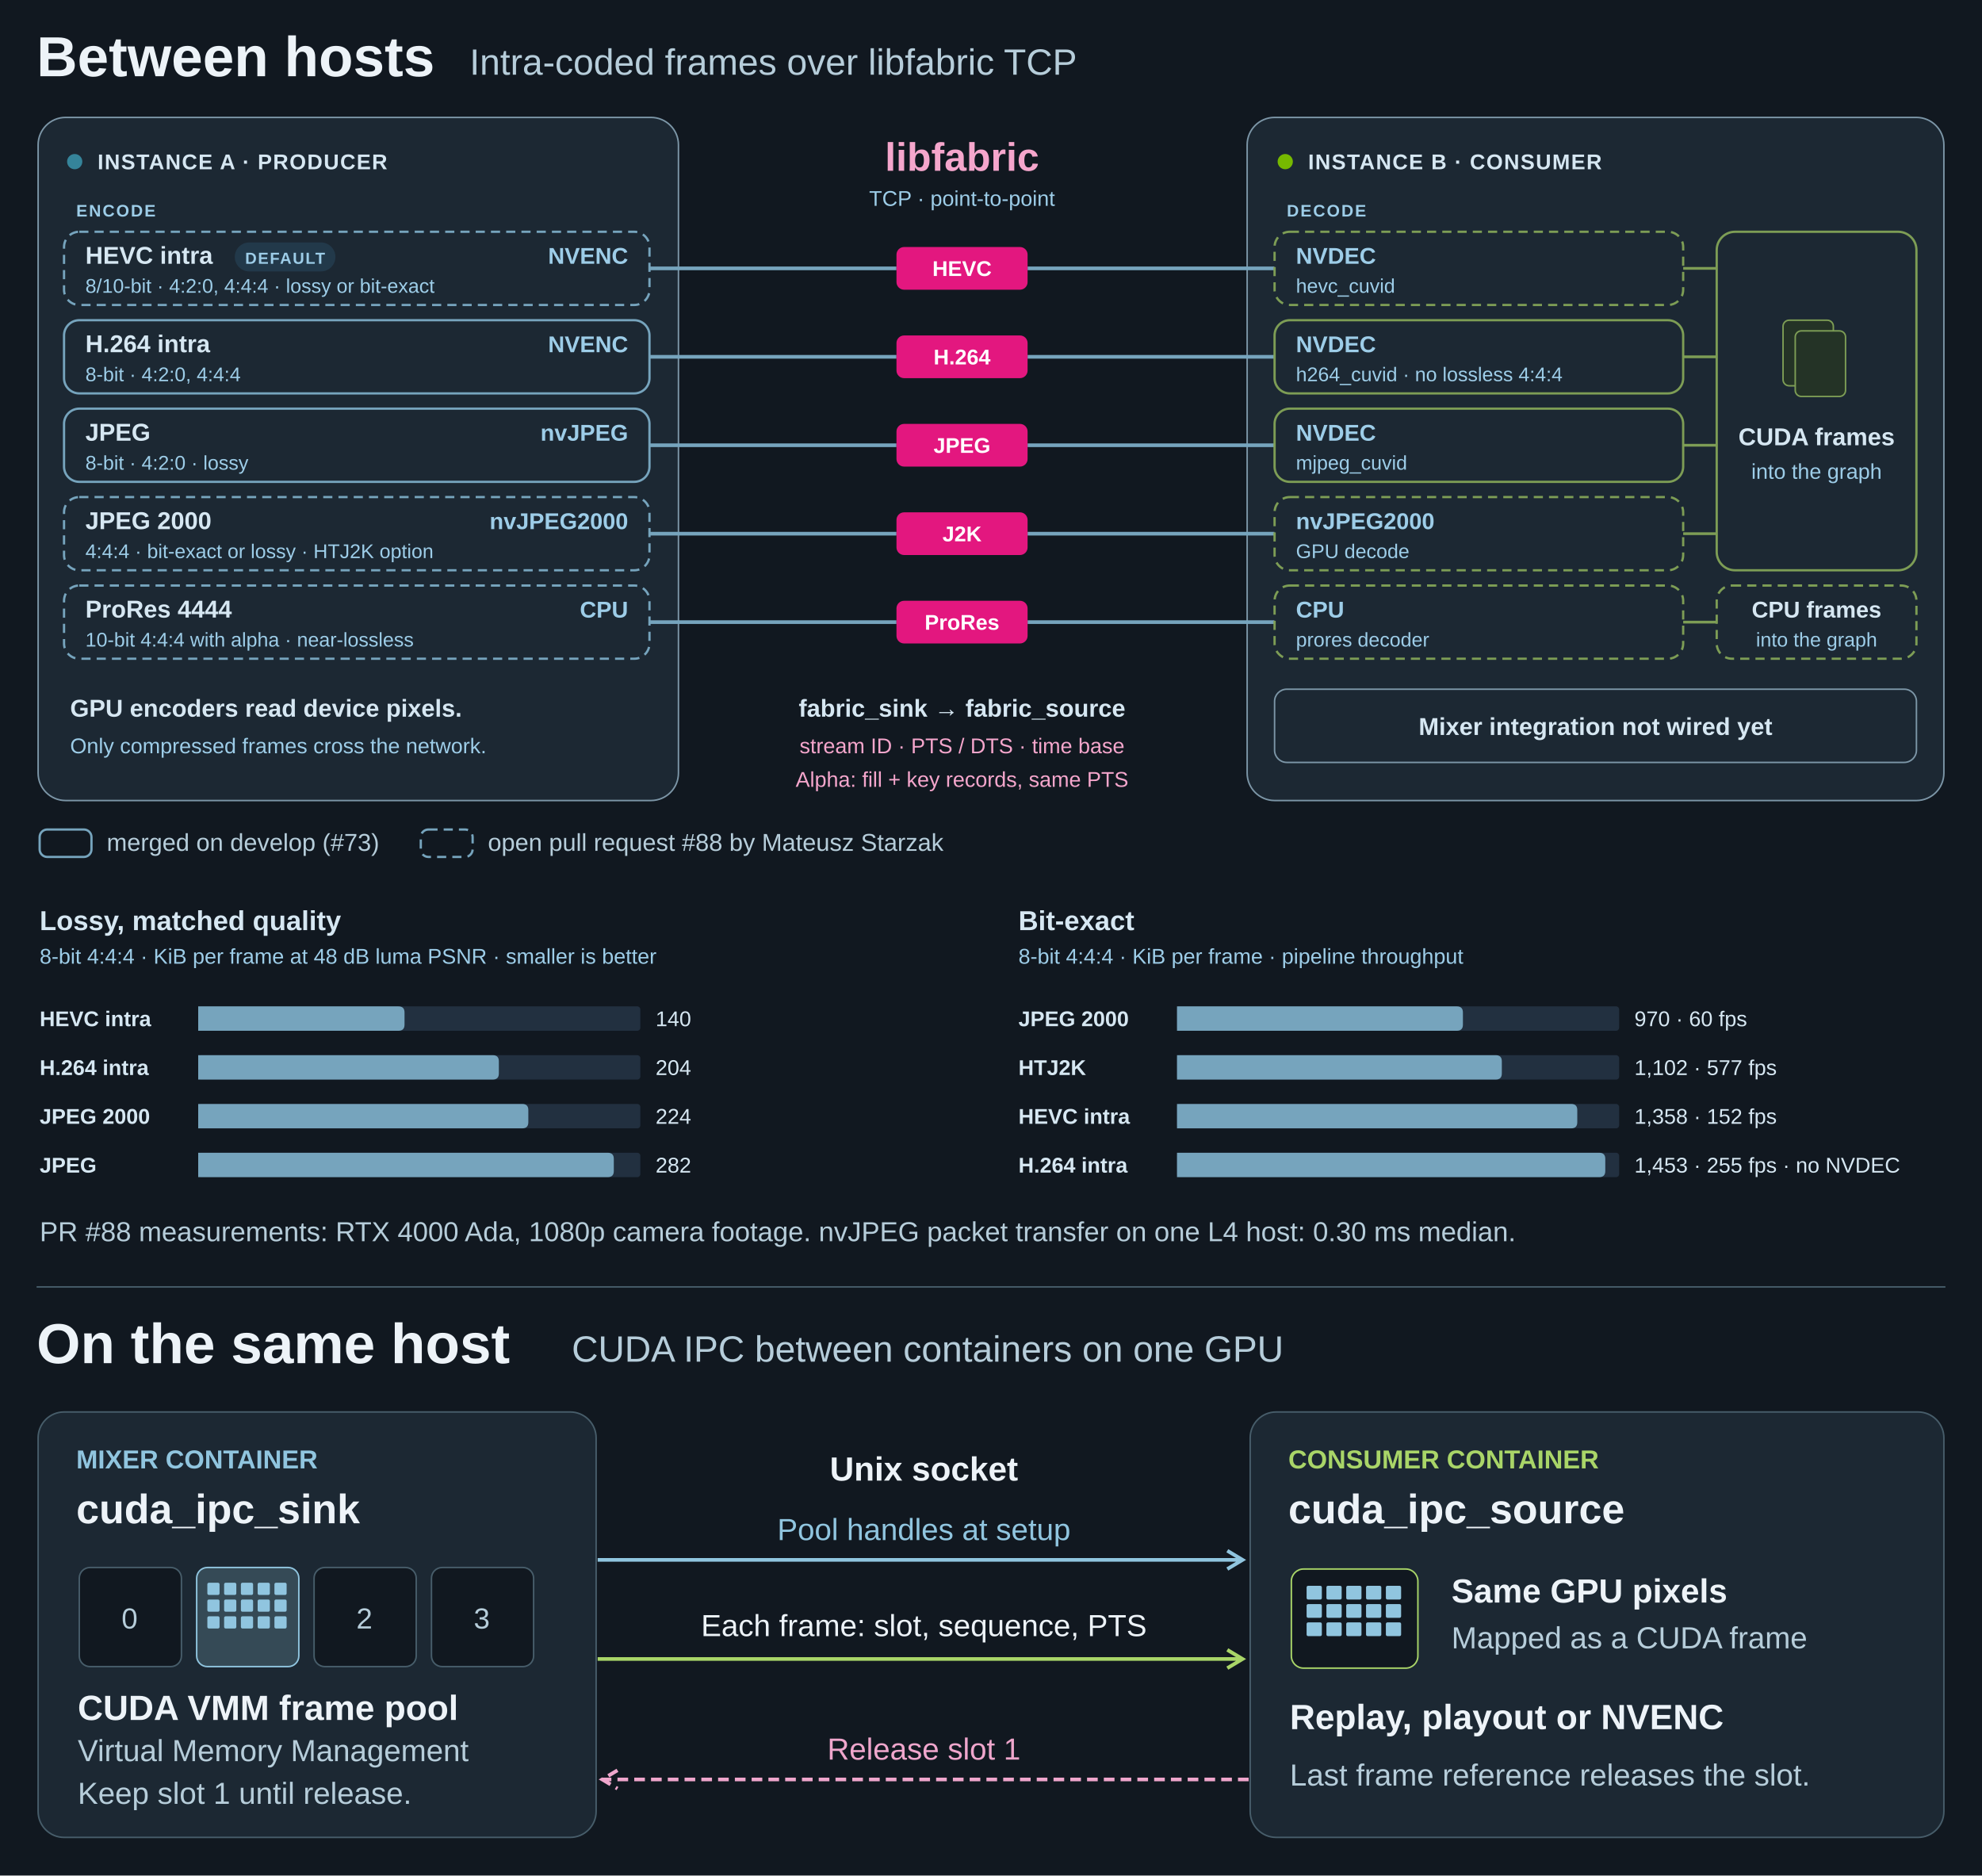
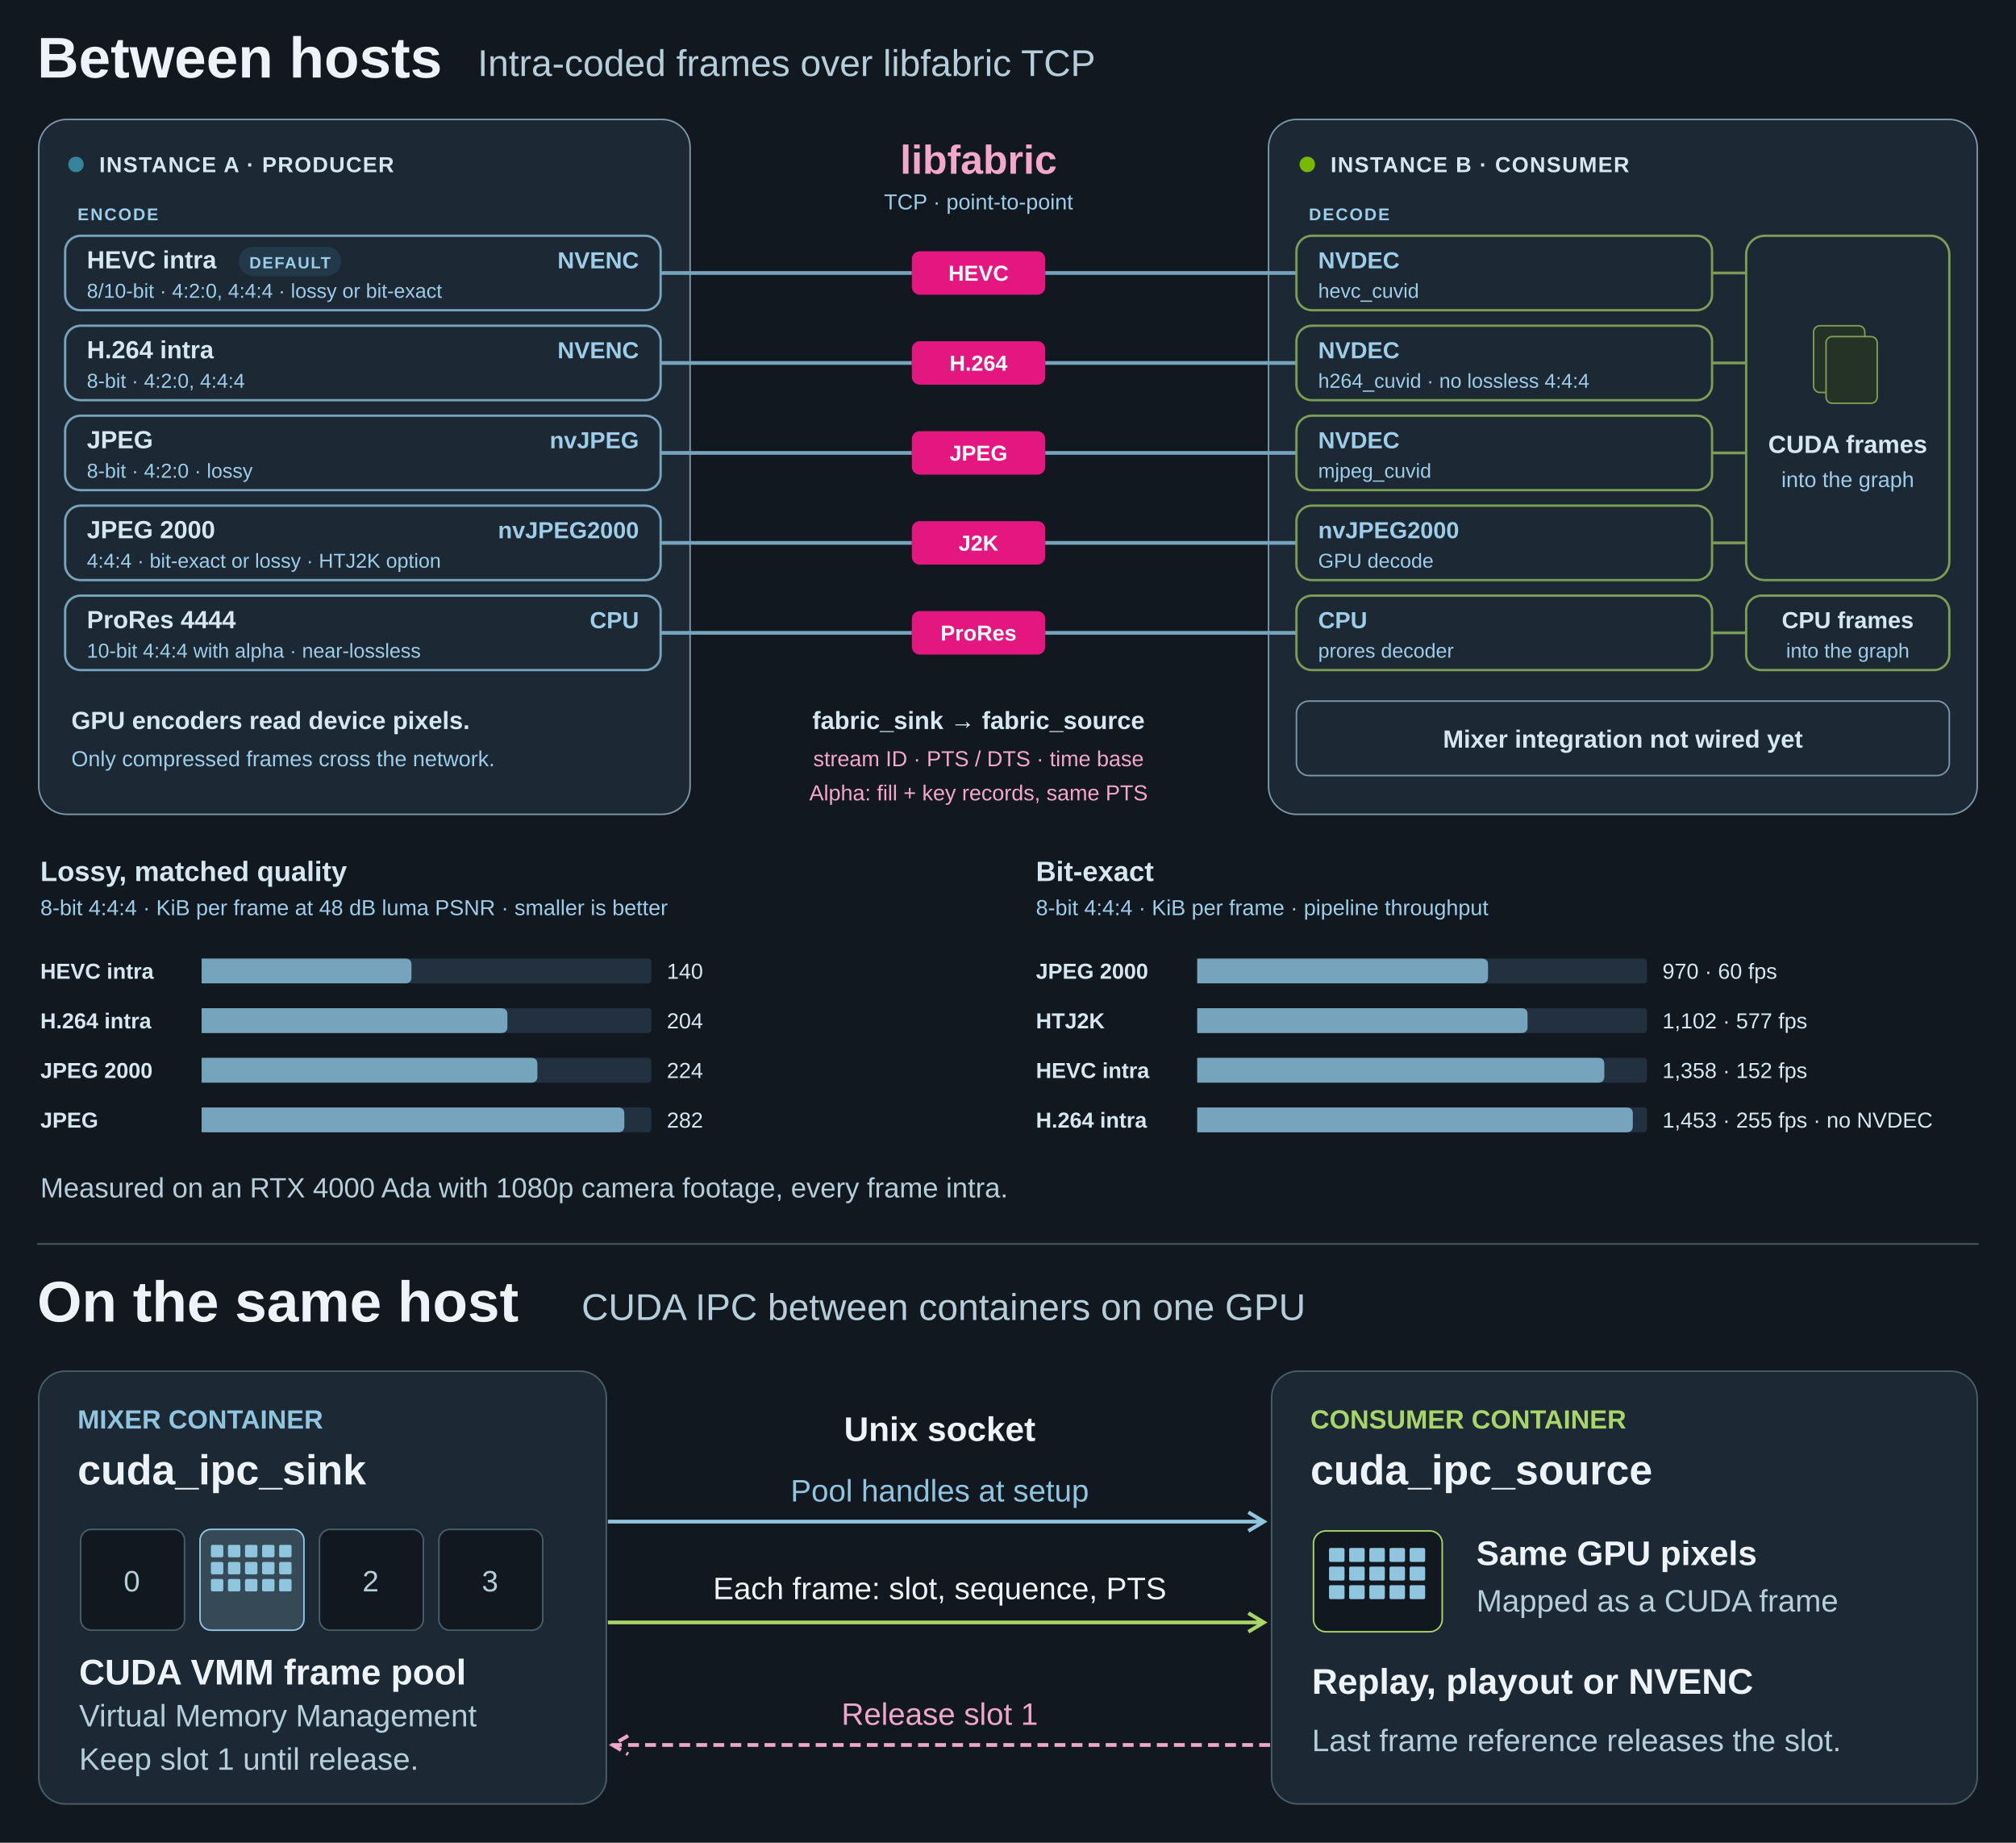
- <svg xmlns="http://www.w3.org/2000/svg" width="1300" height="1230" viewBox="0 0 1300 1230">
-   <rect width="1300" height="1230" fill="#111820" />
+ <svg xmlns="http://www.w3.org/2000/svg" width="1300" height="1188" viewBox="0 0 1300 1188">
+   <rect width="1300" height="1188" fill="#111820" />
  <g font-family="Arial, Helvetica, sans-serif">
    <text x="24" y="50" fill="#edf3f8" font-size="37" font-weight="700" text-anchor="start">Between hosts</text>
    <text x="308" y="49" fill="#b6cdda" font-size="24" font-weight="400" text-anchor="start">Intra-coded frames over libfabric TCP</text>
    <g transform="translate(24,76)">
      <rect x="1" y="1" width="420" height="448" rx="18" fill="#1c2833" stroke="#7c96a7" />
      <rect x="794" y="1" width="457" height="448" rx="18" fill="#1c2833" stroke="#7c96a7" />
      <circle cx="25" cy="30" r="5" fill="#35849a" />
      <text x="40" y="35" fill="#d6e7f2" font-size="14" font-weight="700" text-anchor="start" letter-spacing="0.7">INSTANCE A · PRODUCER</text>
      <circle cx="819" cy="30" r="5" fill="#76b900" />
      <text x="834" y="35" fill="#d6e7f2" font-size="14" font-weight="700" text-anchor="start" letter-spacing="0.7">INSTANCE B · CONSUMER</text>
      <text x="607.0" y="36" fill="#f5a6cc" font-size="26" font-weight="700" text-anchor="middle">libfabric</text>
      <text x="607.0" y="59" fill="#9dcde8" font-size="14" font-weight="400" text-anchor="middle">TCP · point-to-point</text>
      <text x="26" y="66" fill="#9dcde8" font-size="11" font-weight="700" text-anchor="start" letter-spacing="1">ENCODE</text>
      <text x="820" y="66" fill="#9dcde8" font-size="11" font-weight="700" text-anchor="start" letter-spacing="1">DECODE</text>
-       <rect x="18" y="76" width="384" height="48" rx="10" fill="#1c2833" stroke="#76a4bd" stroke-width="1.5" stroke-dasharray="6 4" />
+       <rect x="18" y="76" width="384" height="48" rx="10" fill="#1c2833" stroke="#76a4bd" stroke-width="1.5" />
      <text x="32" y="97" fill="#d6e7f2" font-size="16" font-weight="700" text-anchor="start">HEVC intra</text>
      <rect x="130" y="83" width="66" height="19" rx="9.5" fill="#22394a" />
      <text x="163" y="97" fill="#9dcde8" font-size="10.5" font-weight="700" text-anchor="middle" letter-spacing="0.8">DEFAULT</text>
      <text x="388" y="97" fill="#9dcde8" font-size="15" font-weight="700" text-anchor="end">NVENC</text>
      <text x="32" y="116" fill="#9dcde8" font-size="13" font-weight="400" text-anchor="start">8/10-bit · 4:2:0, 4:4:4 · lossy or bit-exact</text>
      <path d="M402 100.0H564.0" fill="none" stroke="#76a4bd" stroke-width="2.4" />
      <path d="M650.0 100.0H812" fill="none" stroke="#76a4bd" stroke-width="2.4" />
      <rect x="564.0" y="86.0" width="86" height="28" rx="5" fill="#e3177f" />
      <text x="607.0" y="105.0" fill="#ffffff" font-size="14" font-weight="700" text-anchor="middle">HEVC</text>
-       <rect x="812" y="76" width="268" height="48" rx="10" fill="#1c2833" stroke="#7d9d55" stroke-width="1.5" stroke-dasharray="6 4" />
+       <rect x="812" y="76" width="268" height="48" rx="10" fill="#1c2833" stroke="#7d9d55" stroke-width="1.5" />
      <text x="826" y="97" fill="#9dcde8" font-size="15" font-weight="700" text-anchor="start">NVDEC</text>
      <text x="826" y="116" fill="#9dcde8" font-size="13" font-weight="400" text-anchor="start">hevc_cuvid</text>
      <path d="M1080 100.0H1102" fill="none" stroke="#7d9d55" stroke-width="1.8" />
      <rect x="18" y="134" width="384" height="48" rx="10" fill="#1c2833" stroke="#76a4bd" stroke-width="1.5" />
      <text x="32" y="155" fill="#d6e7f2" font-size="16" font-weight="700" text-anchor="start">H.264 intra</text>
      <text x="388" y="155" fill="#9dcde8" font-size="15" font-weight="700" text-anchor="end">NVENC</text>
      <text x="32" y="174" fill="#9dcde8" font-size="13" font-weight="400" text-anchor="start">8-bit · 4:2:0, 4:4:4</text>
      <path d="M402 158.0H564.0" fill="none" stroke="#76a4bd" stroke-width="2.4" />
      <path d="M650.0 158.0H812" fill="none" stroke="#76a4bd" stroke-width="2.4" />
      <rect x="564.0" y="144.0" width="86" height="28" rx="5" fill="#e3177f" />
      <text x="607.0" y="163.0" fill="#ffffff" font-size="14" font-weight="700" text-anchor="middle">H.264</text>
      <rect x="812" y="134" width="268" height="48" rx="10" fill="#1c2833" stroke="#7d9d55" stroke-width="1.5" />
      <text x="826" y="155" fill="#9dcde8" font-size="15" font-weight="700" text-anchor="start">NVDEC</text>
      <text x="826" y="174" fill="#9dcde8" font-size="13" font-weight="400" text-anchor="start">h264_cuvid · no lossless 4:4:4</text>
      <path d="M1080 158.0H1102" fill="none" stroke="#7d9d55" stroke-width="1.8" />
      <rect x="18" y="192" width="384" height="48" rx="10" fill="#1c2833" stroke="#76a4bd" stroke-width="1.5" />
      <text x="32" y="213" fill="#d6e7f2" font-size="16" font-weight="700" text-anchor="start">JPEG</text>
      <text x="388" y="213" fill="#9dcde8" font-size="15" font-weight="700" text-anchor="end">nvJPEG</text>
      <text x="32" y="232" fill="#9dcde8" font-size="13" font-weight="400" text-anchor="start">8-bit · 4:2:0 · lossy</text>
      <path d="M402 216.0H564.0" fill="none" stroke="#76a4bd" stroke-width="2.4" />
      <path d="M650.0 216.0H812" fill="none" stroke="#76a4bd" stroke-width="2.4" />
      <rect x="564.0" y="202.0" width="86" height="28" rx="5" fill="#e3177f" />
      <text x="607.0" y="221.0" fill="#ffffff" font-size="14" font-weight="700" text-anchor="middle">JPEG</text>
      <rect x="812" y="192" width="268" height="48" rx="10" fill="#1c2833" stroke="#7d9d55" stroke-width="1.5" />
      <text x="826" y="213" fill="#9dcde8" font-size="15" font-weight="700" text-anchor="start">NVDEC</text>
      <text x="826" y="232" fill="#9dcde8" font-size="13" font-weight="400" text-anchor="start">mjpeg_cuvid</text>
      <path d="M1080 216.0H1102" fill="none" stroke="#7d9d55" stroke-width="1.8" />
-       <rect x="18" y="250" width="384" height="48" rx="10" fill="#1c2833" stroke="#76a4bd" stroke-width="1.5" stroke-dasharray="6 4" />
+       <rect x="18" y="250" width="384" height="48" rx="10" fill="#1c2833" stroke="#76a4bd" stroke-width="1.5" />
      <text x="32" y="271" fill="#d6e7f2" font-size="16" font-weight="700" text-anchor="start">JPEG 2000</text>
      <text x="388" y="271" fill="#9dcde8" font-size="15" font-weight="700" text-anchor="end">nvJPEG2000</text>
      <text x="32" y="290" fill="#9dcde8" font-size="13" font-weight="400" text-anchor="start">4:4:4 · bit-exact or lossy · HTJ2K option</text>
      <path d="M402 274.0H564.0" fill="none" stroke="#76a4bd" stroke-width="2.4" />
      <path d="M650.0 274.0H812" fill="none" stroke="#76a4bd" stroke-width="2.4" />
      <rect x="564.0" y="260.0" width="86" height="28" rx="5" fill="#e3177f" />
      <text x="607.0" y="279.0" fill="#ffffff" font-size="14" font-weight="700" text-anchor="middle">J2K</text>
-       <rect x="812" y="250" width="268" height="48" rx="10" fill="#1c2833" stroke="#7d9d55" stroke-width="1.5" stroke-dasharray="6 4" />
+       <rect x="812" y="250" width="268" height="48" rx="10" fill="#1c2833" stroke="#7d9d55" stroke-width="1.5" />
      <text x="826" y="271" fill="#9dcde8" font-size="15" font-weight="700" text-anchor="start">nvJPEG2000</text>
      <text x="826" y="290" fill="#9dcde8" font-size="13" font-weight="400" text-anchor="start">GPU decode</text>
      <path d="M1080 274.0H1102" fill="none" stroke="#7d9d55" stroke-width="1.8" />
-       <rect x="18" y="308" width="384" height="48" rx="10" fill="#1c2833" stroke="#76a4bd" stroke-width="1.5" stroke-dasharray="6 4" />
+       <rect x="18" y="308" width="384" height="48" rx="10" fill="#1c2833" stroke="#76a4bd" stroke-width="1.5" />
      <text x="32" y="329" fill="#d6e7f2" font-size="16" font-weight="700" text-anchor="start">ProRes 4444</text>
      <text x="388" y="329" fill="#9dcde8" font-size="15" font-weight="700" text-anchor="end">CPU</text>
      <text x="32" y="348" fill="#9dcde8" font-size="13" font-weight="400" text-anchor="start">10-bit 4:4:4 with alpha · near-lossless</text>
      <path d="M402 332.0H564.0" fill="none" stroke="#76a4bd" stroke-width="2.4" />
      <path d="M650.0 332.0H812" fill="none" stroke="#76a4bd" stroke-width="2.4" />
      <rect x="564.0" y="318.0" width="86" height="28" rx="5" fill="#e3177f" />
      <text x="607.0" y="337.0" fill="#ffffff" font-size="14" font-weight="700" text-anchor="middle">ProRes</text>
-       <rect x="812" y="308" width="268" height="48" rx="10" fill="#1c2833" stroke="#7d9d55" stroke-width="1.5" stroke-dasharray="6 4" />
+       <rect x="812" y="308" width="268" height="48" rx="10" fill="#1c2833" stroke="#7d9d55" stroke-width="1.5" />
      <text x="826" y="329" fill="#9dcde8" font-size="15" font-weight="700" text-anchor="start">CPU</text>
      <text x="826" y="348" fill="#9dcde8" font-size="13" font-weight="400" text-anchor="start">prores decoder</text>
      <path d="M1080 332.0H1102" fill="none" stroke="#7d9d55" stroke-width="1.8" />
      <rect x="1102" y="76" width="131" height="222" rx="12" fill="#1c2833" stroke="#7d9d55" stroke-width="1.5" />
      <rect x="1145.5" y="134" width="33" height="43" rx="4" fill="#243326" stroke="#7d9d55" />
      <rect x="1153.5" y="141" width="33" height="43" rx="4" fill="#243326" stroke="#7d9d55" />
      <text x="1167.5" y="216" fill="#d6e7f2" font-size="16" font-weight="700" text-anchor="middle">CUDA frames</text>
      <text x="1167.5" y="238" fill="#9dcde8" font-size="14" font-weight="400" text-anchor="middle">into the graph</text>
-       <rect x="1102" y="308" width="131" height="48" rx="10" fill="#1c2833" stroke="#7d9d55" stroke-width="1.5" stroke-dasharray="6 4" />
+       <rect x="1102" y="308" width="131" height="48" rx="10" fill="#1c2833" stroke="#7d9d55" stroke-width="1.5" />
      <text x="1167.5" y="329" fill="#d6e7f2" font-size="15" font-weight="700" text-anchor="middle">CPU frames</text>
      <text x="1167.5" y="348" fill="#9dcde8" font-size="13" font-weight="400" text-anchor="middle">into the graph</text>
      <text x="22" y="394" fill="#d6e7f2" font-size="16" font-weight="700" text-anchor="start">GPU encoders read device pixels.</text>
      <text x="22" y="418" fill="#9dcde8" font-size="14" font-weight="400" text-anchor="start">Only compressed frames cross the network.</text>
      <text x="607.0" y="394" fill="#d6e7f2" font-size="16" font-weight="700" text-anchor="middle">fabric_sink → fabric_source</text>
      <text x="607.0" y="418" fill="#f5a6cc" font-size="14" font-weight="400" text-anchor="middle">stream ID · PTS / DTS · time base</text>
      <text x="607.0" y="440" fill="#f5a6cc" font-size="14" font-weight="400" text-anchor="middle">Alpha: fill + key records, same PTS</text>
      <rect x="812" y="376" width="421" height="48" rx="8" fill="#1c2833" stroke="#7c96a7" />
      <text x="1022.5" y="406" fill="#d6e7f2" font-size="16" font-weight="700" text-anchor="middle">Mixer integration not wired yet</text>
    </g>
-     <rect x="26" y="544" width="34" height="18" rx="5" fill="none" stroke="#76a4bd" stroke-width="1.5" />
-     <text x="70" y="558" fill="#b6cdda" font-size="16" font-weight="400" text-anchor="start">merged on develop (#73)</text>
-     <rect x="276" y="544" width="34" height="18" rx="5" fill="none" stroke="#76a4bd" stroke-width="1.5" stroke-dasharray="6 4" />
-     <text x="320" y="558" fill="#b6cdda" font-size="16" font-weight="400" text-anchor="start">open pull request #88 by Mateusz Starzak</text>
-     <text x="26" y="610" fill="#d6e7f2" font-size="18" font-weight="700" text-anchor="start">Lossy, matched quality</text>
-     <text x="26" y="632" fill="#9dcde8" font-size="14" font-weight="400" text-anchor="start">8-bit 4:4:4 · KiB per frame at 48 dB luma PSNR · smaller is better</text>
-     <text x="26" y="673" fill="#d6e7f2" font-size="14" font-weight="700" text-anchor="start">HEVC intra</text>
-     <rect x="130" y="660" width="290" height="16" fill="#223040" rx="2" />
-     <path d="M130 660H261.333Q265.333 660 265.333 664V672Q265.333 676 261.333 676H130Z" fill="#76a4bd" />
-     <text x="430" y="673" fill="#d6e7f2" font-size="14" font-weight="400" text-anchor="start">140</text>
-     <text x="26" y="705" fill="#d6e7f2" font-size="14" font-weight="700" text-anchor="start">H.264 intra</text>
-     <rect x="130" y="692" width="290" height="16" fill="#223040" rx="2" />
-     <path d="M130 692H323.2Q327.2 692 327.2 696V704Q327.2 708 323.2 708H130Z" fill="#76a4bd" />
-     <text x="430" y="705" fill="#d6e7f2" font-size="14" font-weight="400" text-anchor="start">204</text>
-     <text x="26" y="737" fill="#d6e7f2" font-size="14" font-weight="700" text-anchor="start">JPEG 2000</text>
-     <rect x="130" y="724" width="290" height="16" fill="#223040" rx="2" />
-     <path d="M130 724H342.533Q346.533 724 346.533 728V736Q346.533 740 342.533 740H130Z" fill="#76a4bd" />
-     <text x="430" y="737" fill="#d6e7f2" font-size="14" font-weight="400" text-anchor="start">224</text>
-     <text x="26" y="769" fill="#d6e7f2" font-size="14" font-weight="700" text-anchor="start">JPEG</text>
-     <rect x="130" y="756" width="290" height="16" fill="#223040" rx="2" />
-     <path d="M130 756H398.6Q402.6 756 402.6 760V768Q402.6 772 398.6 772H130Z" fill="#76a4bd" />
-     <text x="430" y="769" fill="#d6e7f2" font-size="14" font-weight="400" text-anchor="start">282</text>
-     <text x="668" y="610" fill="#d6e7f2" font-size="18" font-weight="700" text-anchor="start">Bit-exact</text>
-     <text x="668" y="632" fill="#9dcde8" font-size="14" font-weight="400" text-anchor="start">8-bit 4:4:4 · KiB per frame · pipeline throughput</text>
-     <text x="668" y="673" fill="#d6e7f2" font-size="14" font-weight="700" text-anchor="start">JPEG 2000</text>
-     <rect x="772" y="660" width="290" height="16" fill="#223040" rx="2" />
-     <path d="M772 660H955.533Q959.533 660 959.533 664V672Q959.533 676 955.533 676H772Z" fill="#76a4bd" />
-     <text x="1072" y="673" fill="#d6e7f2" font-size="14" font-weight="400" text-anchor="start">970  ·  60 fps</text>
-     <text x="668" y="705" fill="#d6e7f2" font-size="14" font-weight="700" text-anchor="start">HTJ2K</text>
-     <rect x="772" y="692" width="290" height="16" fill="#223040" rx="2" />
-     <path d="M772 692H981.053Q985.053 692 985.053 696V704Q985.053 708 981.053 708H772Z" fill="#76a4bd" />
-     <text x="1072" y="705" fill="#d6e7f2" font-size="14" font-weight="400" text-anchor="start">1,102  ·  577 fps</text>
-     <text x="668" y="737" fill="#d6e7f2" font-size="14" font-weight="700" text-anchor="start">HEVC intra</text>
-     <rect x="772" y="724" width="290" height="16" fill="#223040" rx="2" />
-     <path d="M772 724H1030.547Q1034.547 724 1034.547 728V736Q1034.547 740 1030.547 740H772Z" fill="#76a4bd" />
-     <text x="1072" y="737" fill="#d6e7f2" font-size="14" font-weight="400" text-anchor="start">1,358  ·  152 fps</text>
-     <text x="668" y="769" fill="#d6e7f2" font-size="14" font-weight="700" text-anchor="start">H.264 intra</text>
-     <rect x="772" y="756" width="290" height="16" fill="#223040" rx="2" />
-     <path d="M772 756H1048.913Q1052.913 756 1052.913 760V768Q1052.913 772 1048.913 772H772Z" fill="#76a4bd" />
-     <text x="1072" y="769" fill="#d6e7f2" font-size="14" font-weight="400" text-anchor="start">1,453  ·  255 fps · no NVDEC</text>
-     <text x="26" y="814" fill="#b6cdda" font-size="18" font-weight="400" text-anchor="start">PR #88 measurements: RTX 4000 Ada, 1080p camera footage. nvJPEG packet transfer on one L4 host: 0.30 ms median.</text>
-     <g transform="translate(0,377)">
+     <text x="26" y="568" fill="#d6e7f2" font-size="18" font-weight="700" text-anchor="start">Lossy, matched quality</text>
+     <text x="26" y="590" fill="#9dcde8" font-size="14" font-weight="400" text-anchor="start">8-bit 4:4:4 · KiB per frame at 48 dB luma PSNR · smaller is better</text>
+     <text x="26" y="631" fill="#d6e7f2" font-size="14" font-weight="700" text-anchor="start">HEVC intra</text>
+     <rect x="130" y="618" width="290" height="16" fill="#223040" rx="2" />
+     <path d="M130 618H261.333Q265.333 618 265.333 622V630Q265.333 634 261.333 634H130Z" fill="#76a4bd" />
+     <text x="430" y="631" fill="#d6e7f2" font-size="14" font-weight="400" text-anchor="start">140</text>
+     <text x="26" y="663" fill="#d6e7f2" font-size="14" font-weight="700" text-anchor="start">H.264 intra</text>
+     <rect x="130" y="650" width="290" height="16" fill="#223040" rx="2" />
+     <path d="M130 650H323.2Q327.2 650 327.2 654V662Q327.2 666 323.2 666H130Z" fill="#76a4bd" />
+     <text x="430" y="663" fill="#d6e7f2" font-size="14" font-weight="400" text-anchor="start">204</text>
+     <text x="26" y="695" fill="#d6e7f2" font-size="14" font-weight="700" text-anchor="start">JPEG 2000</text>
+     <rect x="130" y="682" width="290" height="16" fill="#223040" rx="2" />
+     <path d="M130 682H342.533Q346.533 682 346.533 686V694Q346.533 698 342.533 698H130Z" fill="#76a4bd" />
+     <text x="430" y="695" fill="#d6e7f2" font-size="14" font-weight="400" text-anchor="start">224</text>
+     <text x="26" y="727" fill="#d6e7f2" font-size="14" font-weight="700" text-anchor="start">JPEG</text>
+     <rect x="130" y="714" width="290" height="16" fill="#223040" rx="2" />
+     <path d="M130 714H398.6Q402.6 714 402.6 718V726Q402.6 730 398.6 730H130Z" fill="#76a4bd" />
+     <text x="430" y="727" fill="#d6e7f2" font-size="14" font-weight="400" text-anchor="start">282</text>
+     <text x="668" y="568" fill="#d6e7f2" font-size="18" font-weight="700" text-anchor="start">Bit-exact</text>
+     <text x="668" y="590" fill="#9dcde8" font-size="14" font-weight="400" text-anchor="start">8-bit 4:4:4 · KiB per frame · pipeline throughput</text>
+     <text x="668" y="631" fill="#d6e7f2" font-size="14" font-weight="700" text-anchor="start">JPEG 2000</text>
+     <rect x="772" y="618" width="290" height="16" fill="#223040" rx="2" />
+     <path d="M772 618H955.533Q959.533 618 959.533 622V630Q959.533 634 955.533 634H772Z" fill="#76a4bd" />
+     <text x="1072" y="631" fill="#d6e7f2" font-size="14" font-weight="400" text-anchor="start">970  ·  60 fps</text>
+     <text x="668" y="663" fill="#d6e7f2" font-size="14" font-weight="700" text-anchor="start">HTJ2K</text>
+     <rect x="772" y="650" width="290" height="16" fill="#223040" rx="2" />
+     <path d="M772 650H981.053Q985.053 650 985.053 654V662Q985.053 666 981.053 666H772Z" fill="#76a4bd" />
+     <text x="1072" y="663" fill="#d6e7f2" font-size="14" font-weight="400" text-anchor="start">1,102  ·  577 fps</text>
+     <text x="668" y="695" fill="#d6e7f2" font-size="14" font-weight="700" text-anchor="start">HEVC intra</text>
+     <rect x="772" y="682" width="290" height="16" fill="#223040" rx="2" />
+     <path d="M772 682H1030.547Q1034.547 682 1034.547 686V694Q1034.547 698 1030.547 698H772Z" fill="#76a4bd" />
+     <text x="1072" y="695" fill="#d6e7f2" font-size="14" font-weight="400" text-anchor="start">1,358  ·  152 fps</text>
+     <text x="668" y="727" fill="#d6e7f2" font-size="14" font-weight="700" text-anchor="start">H.264 intra</text>
+     <rect x="772" y="714" width="290" height="16" fill="#223040" rx="2" />
+     <path d="M772 714H1048.913Q1052.913 714 1052.913 718V726Q1052.913 730 1048.913 730H772Z" fill="#76a4bd" />
+     <text x="1072" y="727" fill="#d6e7f2" font-size="14" font-weight="400" text-anchor="start">1,453  ·  255 fps · no NVDEC</text>
+     <text x="26" y="772" fill="#b6cdda" font-size="18" font-weight="400" text-anchor="start">Measured on an RTX 4000 Ada with 1080p camera footage, every frame intra.</text>
+     <g transform="translate(0,335)">
      <path d="M24 467H1276" stroke="#475d6a" />
      <text x="24" y="517" fill="#edf3f8" font-size="37" font-weight="700">On the same host</text>
      <text x="375" y="516" fill="#b6cdda" font-size="24" font-weight="400">CUDA IPC between containers on one GPU</text>
      <rect x="25" y="549" width="366" height="279" rx="17" fill="#1c2833" stroke="#475d6a" />
      <rect x="820" y="549" width="455" height="279" rx="17" fill="#1c2833" stroke="#475d6a" />
      <text x="50" y="586" fill="#90c5df" font-size="17" font-weight="700">MIXER CONTAINER</text>
      <text x="845" y="586" fill="#a9d568" font-size="17" font-weight="700">CONSUMER CONTAINER</text>
      <text x="50" y="622" fill="#edf3f8" font-size="27" font-weight="700">cuda_ipc_sink</text>
      <text x="845" y="622" fill="#edf3f8" font-size="27" font-weight="700">cuda_ipc_source</text>
      <rect x="52" y="651" width="67" height="65" rx="7" fill="#111820" stroke="#475d6a" />
      <g transform="translate(85 691)" text-anchor="middle">
        <text x="0" y="0" fill="#b6cdda" font-size="19" font-weight="400">0</text>
      </g>
      <rect x="129" y="651" width="67" height="65" rx="7" fill="#354a56" stroke="#90c5df" />
      <rect x="136" y="661" width="8" height="8" rx="1" fill="#90c5df" stroke="none" />
      <rect x="147" y="661" width="8" height="8" rx="1" fill="#90c5df" stroke="none" />
      <rect x="158" y="661" width="8" height="8" rx="1" fill="#90c5df" stroke="none" />
      <rect x="169" y="661" width="8" height="8" rx="1" fill="#90c5df" stroke="none" />
      <rect x="180" y="661" width="8" height="8" rx="1" fill="#90c5df" stroke="none" />
      <rect x="136" y="672" width="8" height="8" rx="1" fill="#90c5df" stroke="none" />
      <rect x="147" y="672" width="8" height="8" rx="1" fill="#90c5df" stroke="none" />
      <rect x="158" y="672" width="8" height="8" rx="1" fill="#90c5df" stroke="none" />
      <rect x="169" y="672" width="8" height="8" rx="1" fill="#90c5df" stroke="none" />
      <rect x="180" y="672" width="8" height="8" rx="1" fill="#90c5df" stroke="none" />
      <rect x="136" y="683" width="8" height="8" rx="1" fill="#90c5df" stroke="none" />
      <rect x="147" y="683" width="8" height="8" rx="1" fill="#90c5df" stroke="none" />
      <rect x="158" y="683" width="8" height="8" rx="1" fill="#90c5df" stroke="none" />
      <rect x="169" y="683" width="8" height="8" rx="1" fill="#90c5df" stroke="none" />
      <rect x="180" y="683" width="8" height="8" rx="1" fill="#90c5df" stroke="none" />
      <rect x="206" y="651" width="67" height="65" rx="7" fill="#111820" stroke="#475d6a" />
      <g transform="translate(239 691)" text-anchor="middle">
        <text x="0" y="0" fill="#b6cdda" font-size="19" font-weight="400">2</text>
      </g>
      <rect x="283" y="651" width="67" height="65" rx="7" fill="#111820" stroke="#475d6a" />
      <g transform="translate(316 691)" text-anchor="middle">
        <text x="0" y="0" fill="#b6cdda" font-size="19" font-weight="400">3</text>
      </g>
      <text x="51" y="751" fill="#edf3f8" font-size="23" font-weight="700">CUDA VMM frame pool</text>
      <text x="51" y="778" fill="#b6cdda" font-size="20" font-weight="400">Virtual Memory Management</text>
      <text x="51" y="806" fill="#b6cdda" font-size="20" font-weight="400">Keep slot 1 until release.</text>
      <g transform="translate(606 594)" text-anchor="middle">
        <text x="0" y="0" fill="#edf3f8" font-size="22" font-weight="700">Unix socket</text>
      </g>
      <g transform="translate(606 633)" text-anchor="middle">
        <text x="0" y="0" fill="#90c5df" font-size="20" font-weight="400">Pool handles at setup</text>
      </g>
      <path d="M392 646H815m-10 -6 10 6 -10 6" fill="none" stroke="#90c5df" stroke-width="2.4" stroke-dasharray="" />
      <g transform="translate(606 696)" text-anchor="middle">
        <text x="0" y="0" fill="#edf3f8" font-size="20" font-weight="400">Each frame: slot, sequence, PTS</text>
      </g>
      <path d="M392 711H815m-10 -6 10 6 -10 6" fill="none" stroke="#a9d568" stroke-width="2.4" stroke-dasharray="" />
      <g transform="translate(606 777)" text-anchor="middle">
        <text x="0" y="0" fill="#efa6cc" font-size="20" font-weight="400">Release slot 1</text>
      </g>
      <path d="M819 790H395m10 -6 -10 6 10 6" fill="none" stroke="#efa6cc" stroke-width="2.4" stroke-dasharray="7 4" />
      <rect x="847" y="652" width="83" height="65" rx="8" fill="#111820" stroke="#a9d568" />
      <rect x="857" y="663" width="10" height="9" rx="1" fill="#90c5df" stroke="none" />
      <rect x="870" y="663" width="10" height="9" rx="1" fill="#90c5df" stroke="none" />
      <rect x="883" y="663" width="10" height="9" rx="1" fill="#90c5df" stroke="none" />
      <rect x="896" y="663" width="10" height="9" rx="1" fill="#90c5df" stroke="none" />
      <rect x="909" y="663" width="10" height="9" rx="1" fill="#90c5df" stroke="none" />
      <rect x="857" y="675" width="10" height="9" rx="1" fill="#90c5df" stroke="none" />
      <rect x="870" y="675" width="10" height="9" rx="1" fill="#90c5df" stroke="none" />
      <rect x="883" y="675" width="10" height="9" rx="1" fill="#90c5df" stroke="none" />
      <rect x="896" y="675" width="10" height="9" rx="1" fill="#90c5df" stroke="none" />
      <rect x="909" y="675" width="10" height="9" rx="1" fill="#90c5df" stroke="none" />
      <rect x="857" y="687" width="10" height="9" rx="1" fill="#90c5df" stroke="none" />
      <rect x="870" y="687" width="10" height="9" rx="1" fill="#90c5df" stroke="none" />
      <rect x="883" y="687" width="10" height="9" rx="1" fill="#90c5df" stroke="none" />
      <rect x="896" y="687" width="10" height="9" rx="1" fill="#90c5df" stroke="none" />
      <rect x="909" y="687" width="10" height="9" rx="1" fill="#90c5df" stroke="none" />
      <text x="952" y="674" fill="#edf3f8" font-size="22" font-weight="700">Same GPU pixels</text>
      <text x="952" y="704" fill="#b6cdda" font-size="20" font-weight="400">Mapped as a CUDA frame</text>
      <text x="846" y="757" fill="#edf3f8" font-size="23" font-weight="700">Replay, playout or NVENC</text>
      <text x="846" y="794" fill="#b6cdda" font-size="20" font-weight="400">Last frame reference releases the slot.</text>
    </g>
  </g>
</svg>
